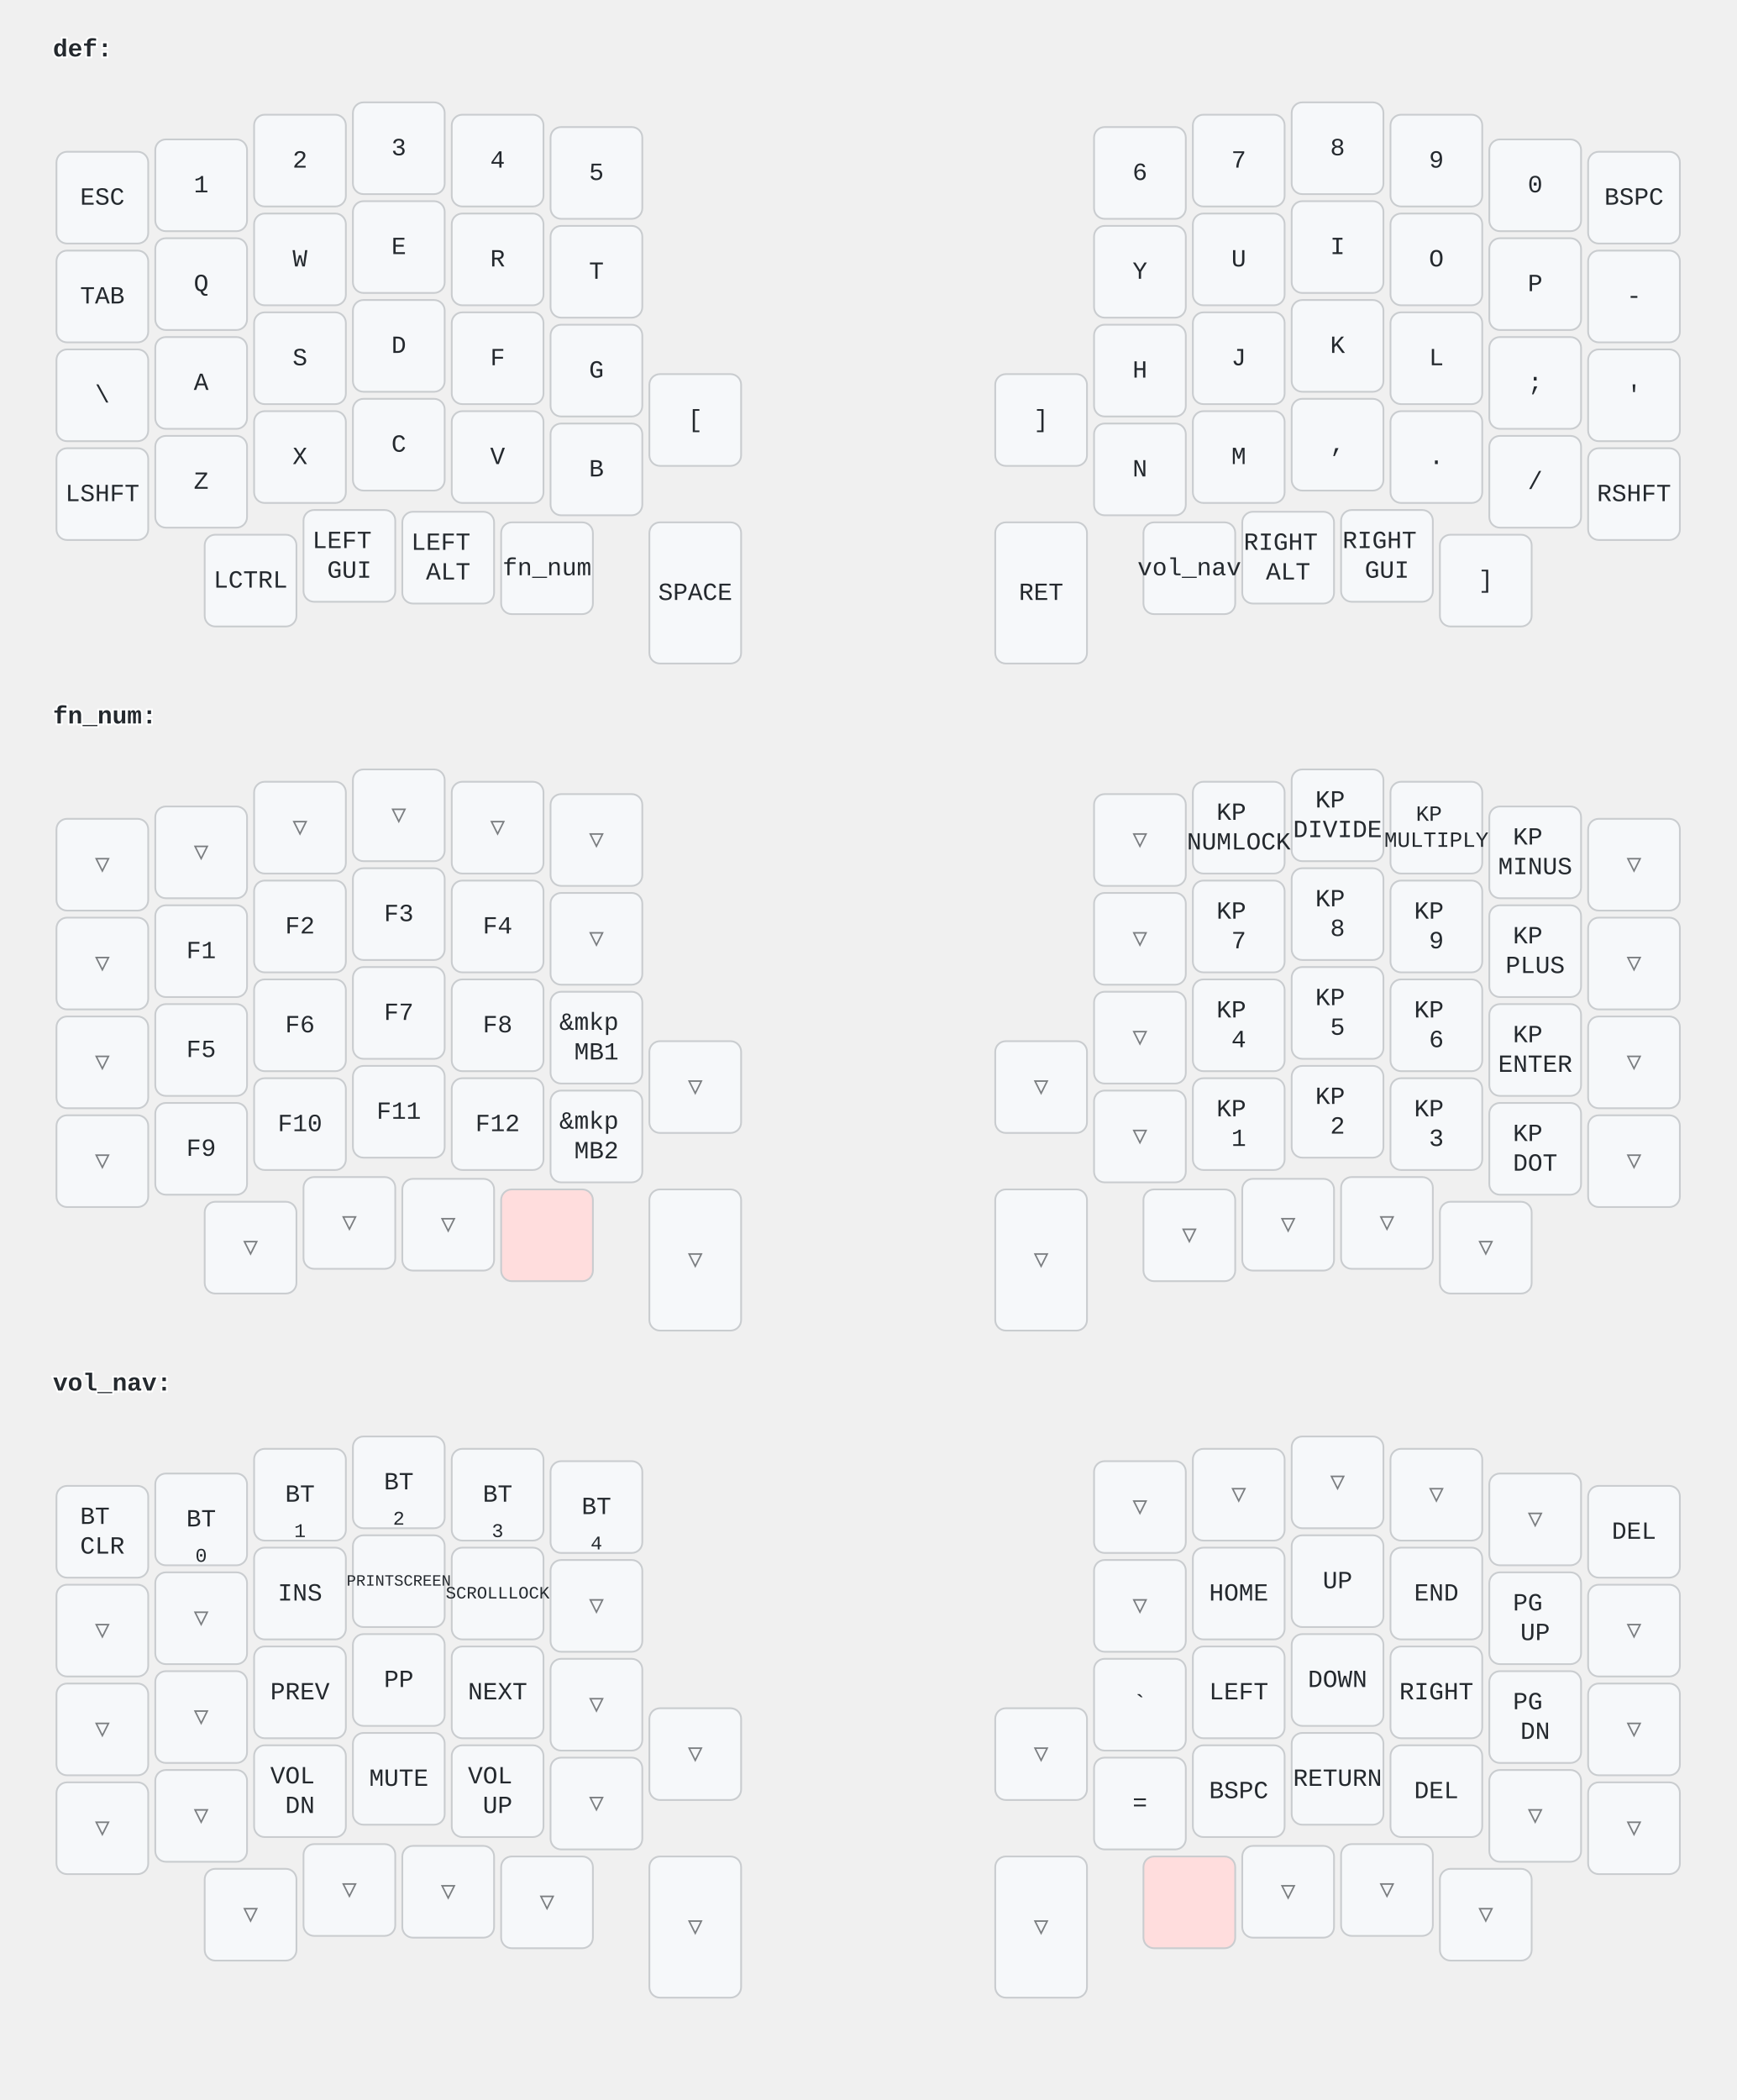
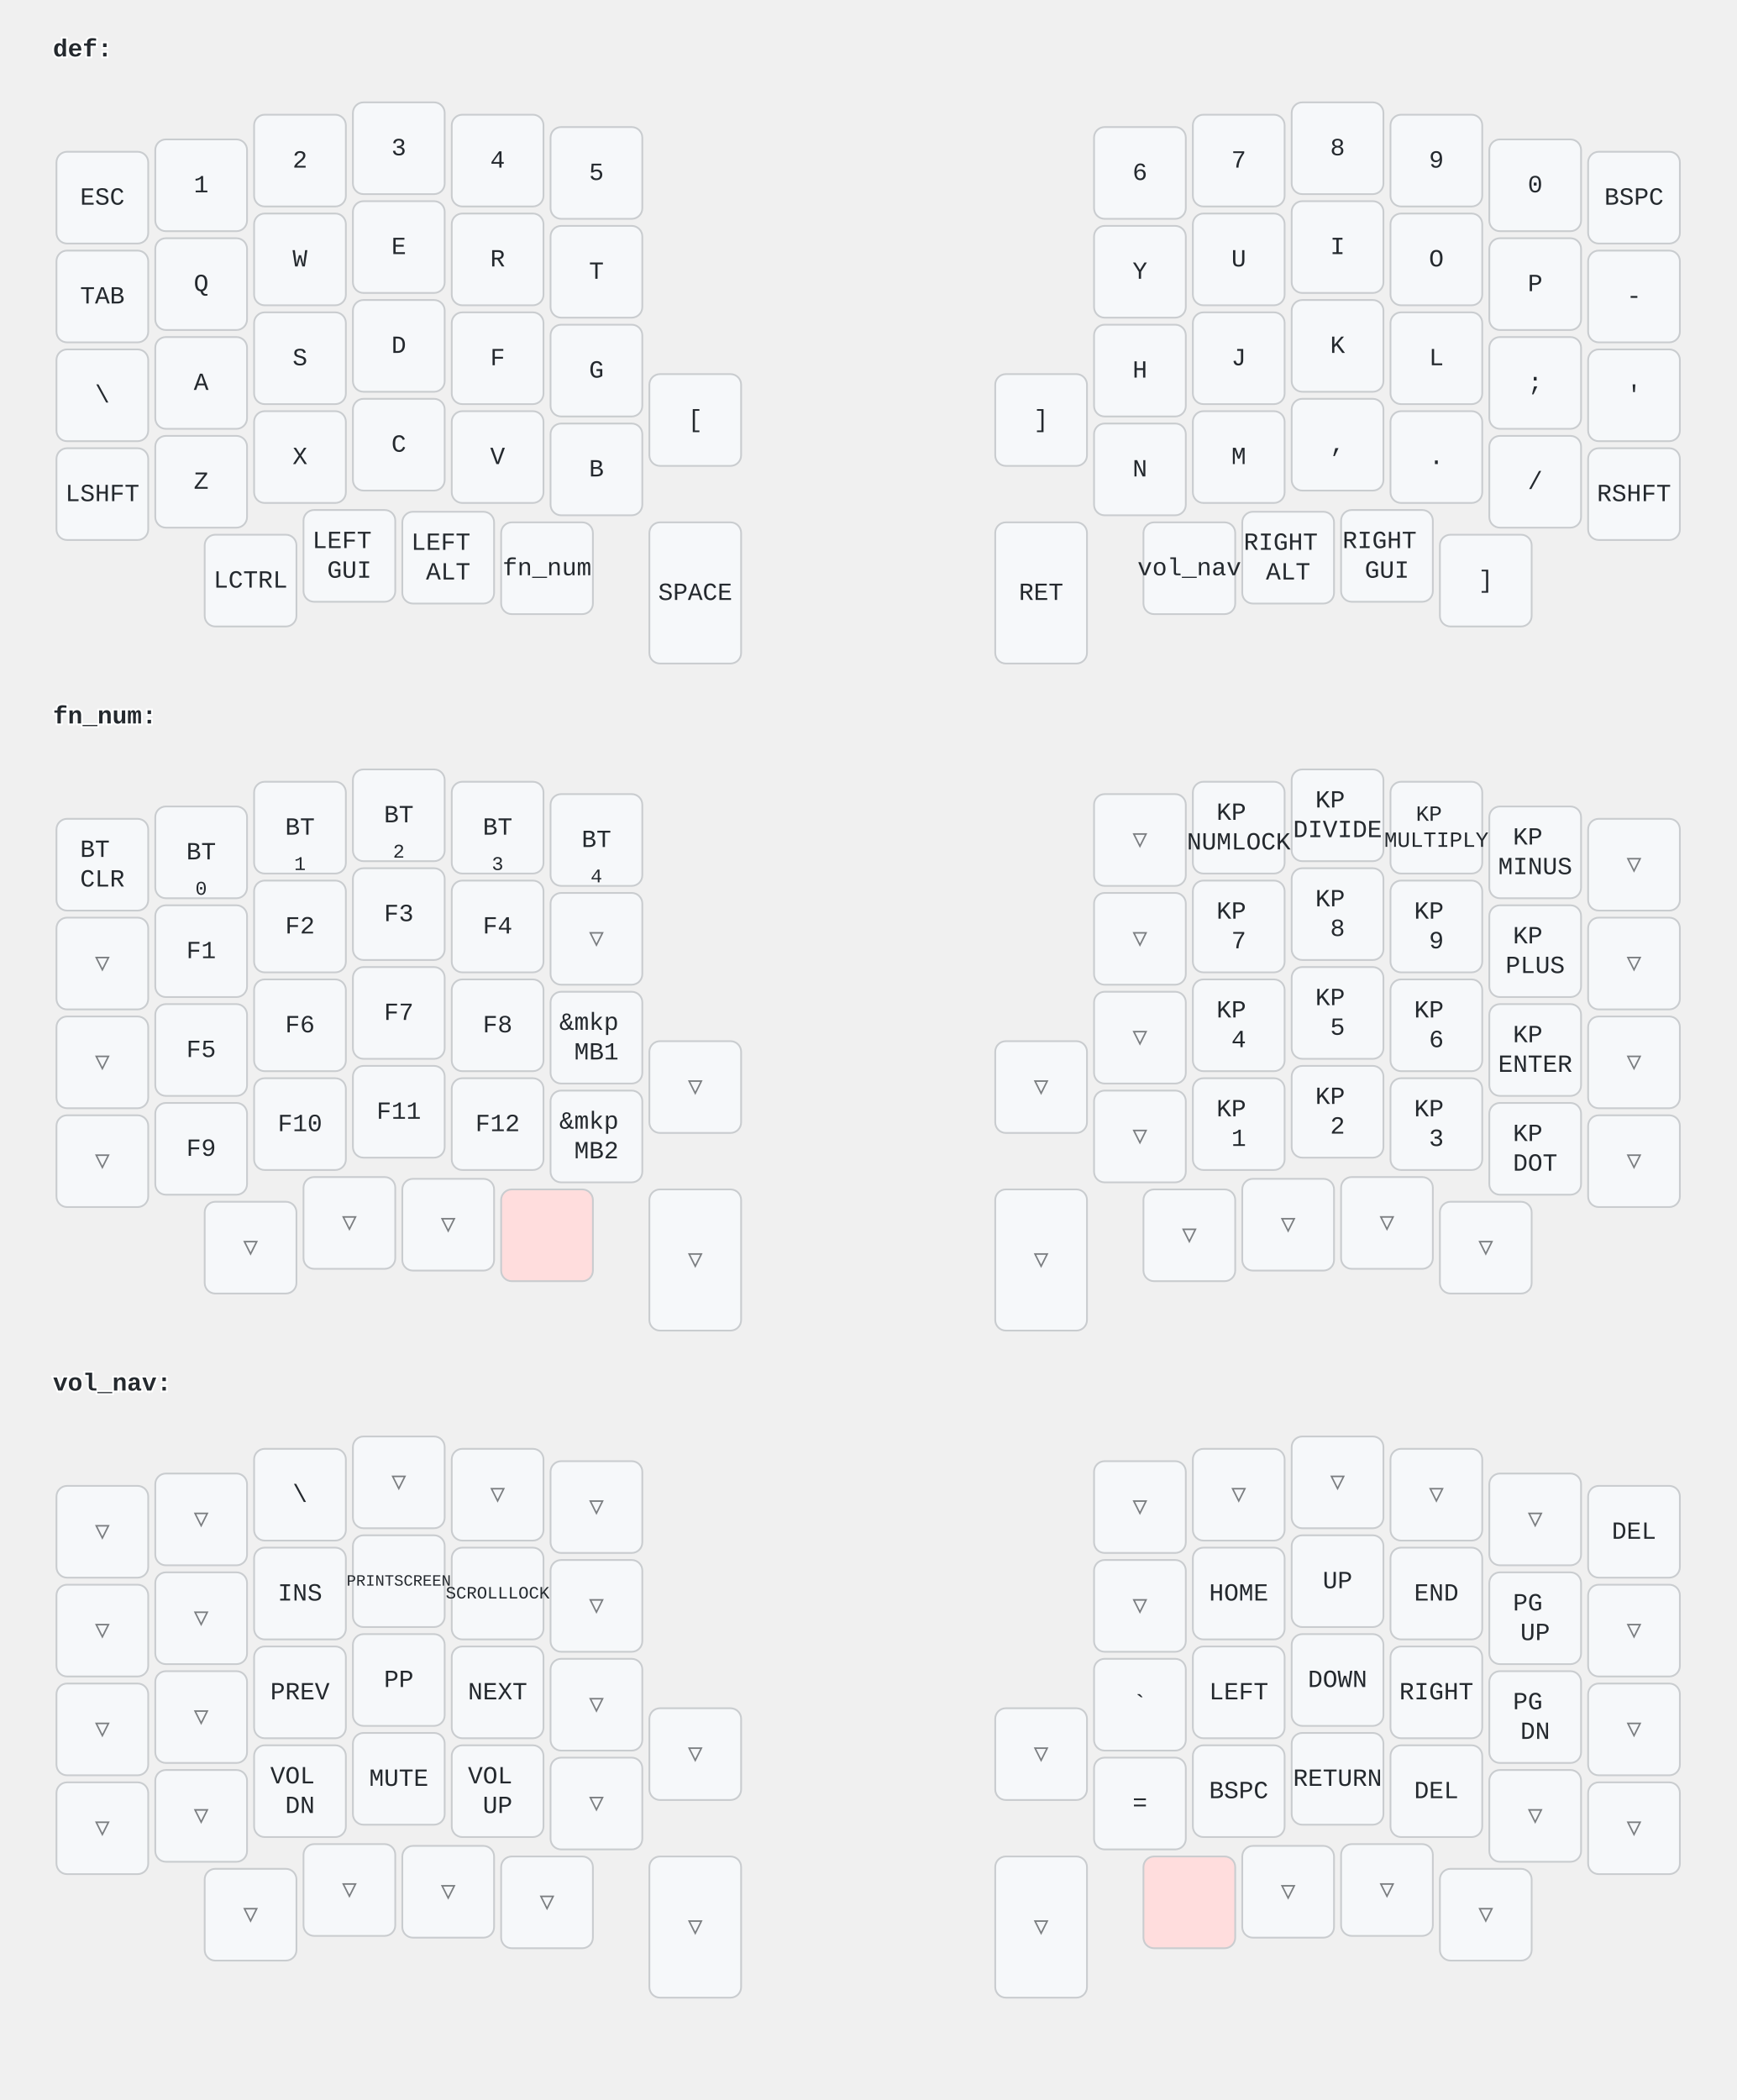
<svg xmlns="http://www.w3.org/2000/svg" width="984" height="1190" viewBox="0 0 984 1190" class="keymap">
  <style>/* inherit to force styles through use tags */
svg path {
    fill: inherit;
}

/* font and background color specifications */
svg.keymap {
    font-family: SFMono-Regular,Consolas,Liberation Mono,Menlo,monospace;
    font-size: 14px;
    font-kerning: normal;
    text-rendering: optimizeLegibility;
    fill: #24292e;
}

/* default key styling */
rect.key {
    fill: #f6f8fa;
    stroke: #c9cccf;
    stroke-width: 1;
}

/* default key side styling, only used is draw_key_sides is set */
rect.side {
    filter: brightness(90%);
}

/* color accent for combo boxes */
rect.combo, rect.combo-separate {
    fill: #cdf;
}

/* color accent for held keys */
rect.held, rect.combo.held {
    fill: #fdd;
}

/* color accent for ghost (optional) keys */
rect.ghost, rect.combo.ghost {
    stroke-dasharray: 4, 4;
    stroke-width: 2;
}

text {
    text-anchor: middle;
    dominant-baseline: middle;
}

/* styling for layer labels */
text.label {
    font-weight: bold;
    text-anchor: start;
    stroke: white;
    stroke-width: 2;
    paint-order: stroke;
}

/* styling for combo tap, and key hold/shifted label text */
text.combo, text.hold, text.shifted {
    font-size: 11px;
}

text.hold {
    text-anchor: middle;
    dominant-baseline: auto;
}

text.shifted {
    text-anchor: middle;
    dominant-baseline: hanging;
}

/* styling for hold/shifted label text in combo box */
text.combo.hold, text.combo.shifted {
    font-size: 8px;
}

/* lighter symbol for transparent keys */
text.trans {
    fill: #7b7e81;
}

/* styling for combo dendrons */
path.combo {
    stroke-width: 1;
    stroke: gray;
    fill: none;
}

/* Start Tabler Icons Cleanup */
/* cannot use height/width with glyphs */
.icon-tabler &gt; path {
    fill: inherit;
    stroke: inherit;
    stroke-width: 2;
}
/* hide tabler's default box */
.icon-tabler &gt; path[stroke="none"][fill="none"] {
    visibility: hidden;
}
/* End Tabler Icons Cleanup */
</style>
  <g transform="translate(30, 0)" class="layer-def">
    <text x="0" y="28" class="label">def:</text>
    <g transform="translate(0, 56)">
      <g transform="translate(28, 56)" class="key keypos-0">
        <rect rx="6" ry="6" x="-26" y="-26" width="52" height="52" class="key" />
        <text x="0" y="0" class="key tap">ESC</text>
      </g>
      <g transform="translate(84, 49)" class="key keypos-1">
        <rect rx="6" ry="6" x="-26" y="-26" width="52" height="52" class="key" />
        <text x="0" y="0" class="key tap">1</text>
      </g>
      <g transform="translate(140, 35)" class="key keypos-2">
        <rect rx="6" ry="6" x="-26" y="-26" width="52" height="52" class="key" />
        <text x="0" y="0" class="key tap">2</text>
      </g>
      <g transform="translate(196, 28)" class="key keypos-3">
        <rect rx="6" ry="6" x="-26" y="-26" width="52" height="52" class="key" />
        <text x="0" y="0" class="key tap">3</text>
      </g>
      <g transform="translate(252, 35)" class="key keypos-4">
        <rect rx="6" ry="6" x="-26" y="-26" width="52" height="52" class="key" />
        <text x="0" y="0" class="key tap">4</text>
      </g>
      <g transform="translate(308, 42)" class="key keypos-5">
        <rect rx="6" ry="6" x="-26" y="-26" width="52" height="52" class="key" />
        <text x="0" y="0" class="key tap">5</text>
      </g>
      <g transform="translate(616, 42)" class="key keypos-6">
        <rect rx="6" ry="6" x="-26" y="-26" width="52" height="52" class="key" />
        <text x="0" y="0" class="key tap">6</text>
      </g>
      <g transform="translate(672, 35)" class="key keypos-7">
        <rect rx="6" ry="6" x="-26" y="-26" width="52" height="52" class="key" />
        <text x="0" y="0" class="key tap">7</text>
      </g>
      <g transform="translate(728, 28)" class="key keypos-8">
        <rect rx="6" ry="6" x="-26" y="-26" width="52" height="52" class="key" />
        <text x="0" y="0" class="key tap">8</text>
      </g>
      <g transform="translate(784, 35)" class="key keypos-9">
        <rect rx="6" ry="6" x="-26" y="-26" width="52" height="52" class="key" />
        <text x="0" y="0" class="key tap">9</text>
      </g>
      <g transform="translate(840, 49)" class="key keypos-10">
        <rect rx="6" ry="6" x="-26" y="-26" width="52" height="52" class="key" />
        <text x="0" y="0" class="key tap">0</text>
      </g>
      <g transform="translate(896, 56)" class="key keypos-11">
        <rect rx="6" ry="6" x="-26" y="-26" width="52" height="52" class="key" />
        <text x="0" y="0" class="key tap">BSPC</text>
      </g>
      <g transform="translate(28, 112)" class="key keypos-12">
        <rect rx="6" ry="6" x="-26" y="-26" width="52" height="52" class="key" />
        <text x="0" y="0" class="key tap">TAB</text>
      </g>
      <g transform="translate(84, 105)" class="key keypos-13">
        <rect rx="6" ry="6" x="-26" y="-26" width="52" height="52" class="key" />
        <text x="0" y="0" class="key tap">Q</text>
      </g>
      <g transform="translate(140, 91)" class="key keypos-14">
        <rect rx="6" ry="6" x="-26" y="-26" width="52" height="52" class="key" />
        <text x="0" y="0" class="key tap">W</text>
      </g>
      <g transform="translate(196, 84)" class="key keypos-15">
        <rect rx="6" ry="6" x="-26" y="-26" width="52" height="52" class="key" />
        <text x="0" y="0" class="key tap">E</text>
      </g>
      <g transform="translate(252, 91)" class="key keypos-16">
        <rect rx="6" ry="6" x="-26" y="-26" width="52" height="52" class="key" />
        <text x="0" y="0" class="key tap">R</text>
      </g>
      <g transform="translate(308, 98)" class="key keypos-17">
        <rect rx="6" ry="6" x="-26" y="-26" width="52" height="52" class="key" />
        <text x="0" y="0" class="key tap">T</text>
      </g>
      <g transform="translate(616, 98)" class="key keypos-18">
        <rect rx="6" ry="6" x="-26" y="-26" width="52" height="52" class="key" />
        <text x="0" y="0" class="key tap">Y</text>
      </g>
      <g transform="translate(672, 91)" class="key keypos-19">
        <rect rx="6" ry="6" x="-26" y="-26" width="52" height="52" class="key" />
        <text x="0" y="0" class="key tap">U</text>
      </g>
      <g transform="translate(728, 84)" class="key keypos-20">
        <rect rx="6" ry="6" x="-26" y="-26" width="52" height="52" class="key" />
        <text x="0" y="0" class="key tap">I</text>
      </g>
      <g transform="translate(784, 91)" class="key keypos-21">
        <rect rx="6" ry="6" x="-26" y="-26" width="52" height="52" class="key" />
        <text x="0" y="0" class="key tap">O</text>
      </g>
      <g transform="translate(840, 105)" class="key keypos-22">
        <rect rx="6" ry="6" x="-26" y="-26" width="52" height="52" class="key" />
        <text x="0" y="0" class="key tap">P</text>
      </g>
      <g transform="translate(896, 112)" class="key keypos-23">
        <rect rx="6" ry="6" x="-26" y="-26" width="52" height="52" class="key" />
        <text x="0" y="0" class="key tap">-</text>
      </g>
      <g transform="translate(28, 168)" class="key keypos-24">
        <rect rx="6" ry="6" x="-26" y="-26" width="52" height="52" class="key" />
        <text x="0" y="0" class="key tap">\</text>
      </g>
      <g transform="translate(84, 161)" class="key keypos-25">
        <rect rx="6" ry="6" x="-26" y="-26" width="52" height="52" class="key" />
        <text x="0" y="0" class="key tap">A</text>
      </g>
      <g transform="translate(140, 147)" class="key keypos-26">
        <rect rx="6" ry="6" x="-26" y="-26" width="52" height="52" class="key" />
        <text x="0" y="0" class="key tap">S</text>
      </g>
      <g transform="translate(196, 140)" class="key keypos-27">
        <rect rx="6" ry="6" x="-26" y="-26" width="52" height="52" class="key" />
        <text x="0" y="0" class="key tap">D</text>
      </g>
      <g transform="translate(252, 147)" class="key keypos-28">
        <rect rx="6" ry="6" x="-26" y="-26" width="52" height="52" class="key" />
        <text x="0" y="0" class="key tap">F</text>
      </g>
      <g transform="translate(308, 154)" class="key keypos-29">
        <rect rx="6" ry="6" x="-26" y="-26" width="52" height="52" class="key" />
        <text x="0" y="0" class="key tap">G</text>
      </g>
      <g transform="translate(616, 154)" class="key keypos-30">
        <rect rx="6" ry="6" x="-26" y="-26" width="52" height="52" class="key" />
        <text x="0" y="0" class="key tap">H</text>
      </g>
      <g transform="translate(672, 147)" class="key keypos-31">
        <rect rx="6" ry="6" x="-26" y="-26" width="52" height="52" class="key" />
        <text x="0" y="0" class="key tap">J</text>
      </g>
      <g transform="translate(728, 140)" class="key keypos-32">
        <rect rx="6" ry="6" x="-26" y="-26" width="52" height="52" class="key" />
        <text x="0" y="0" class="key tap">K</text>
      </g>
      <g transform="translate(784, 147)" class="key keypos-33">
        <rect rx="6" ry="6" x="-26" y="-26" width="52" height="52" class="key" />
        <text x="0" y="0" class="key tap">L</text>
      </g>
      <g transform="translate(840, 161)" class="key keypos-34">
        <rect rx="6" ry="6" x="-26" y="-26" width="52" height="52" class="key" />
        <text x="0" y="0" class="key tap">;</text>
      </g>
      <g transform="translate(896, 168)" class="key keypos-35">
        <rect rx="6" ry="6" x="-26" y="-26" width="52" height="52" class="key" />
        <text x="0" y="0" class="key tap">'</text>
      </g>
      <g transform="translate(28, 224)" class="key keypos-36">
        <rect rx="6" ry="6" x="-26" y="-26" width="52" height="52" class="key" />
        <text x="0" y="0" class="key tap">LSHFT</text>
      </g>
      <g transform="translate(84, 217)" class="key keypos-37">
        <rect rx="6" ry="6" x="-26" y="-26" width="52" height="52" class="key" />
        <text x="0" y="0" class="key tap">Z</text>
      </g>
      <g transform="translate(140, 203)" class="key keypos-38">
        <rect rx="6" ry="6" x="-26" y="-26" width="52" height="52" class="key" />
        <text x="0" y="0" class="key tap">X</text>
      </g>
      <g transform="translate(196, 196)" class="key keypos-39">
        <rect rx="6" ry="6" x="-26" y="-26" width="52" height="52" class="key" />
        <text x="0" y="0" class="key tap">C</text>
      </g>
      <g transform="translate(252, 203)" class="key keypos-40">
        <rect rx="6" ry="6" x="-26" y="-26" width="52" height="52" class="key" />
        <text x="0" y="0" class="key tap">V</text>
      </g>
      <g transform="translate(308, 210)" class="key keypos-41">
        <rect rx="6" ry="6" x="-26" y="-26" width="52" height="52" class="key" />
        <text x="0" y="0" class="key tap">B</text>
      </g>
      <g transform="translate(364, 182)" class="key keypos-42">
        <rect rx="6" ry="6" x="-26" y="-26" width="52" height="52" class="key" />
        <text x="0" y="0" class="key tap">[</text>
      </g>
      <g transform="translate(560, 182)" class="key keypos-43">
        <rect rx="6" ry="6" x="-26" y="-26" width="52" height="52" class="key" />
        <text x="0" y="0" class="key tap">]</text>
      </g>
      <g transform="translate(616, 210)" class="key keypos-44">
        <rect rx="6" ry="6" x="-26" y="-26" width="52" height="52" class="key" />
        <text x="0" y="0" class="key tap">N</text>
      </g>
      <g transform="translate(672, 203)" class="key keypos-45">
        <rect rx="6" ry="6" x="-26" y="-26" width="52" height="52" class="key" />
        <text x="0" y="0" class="key tap">M</text>
      </g>
      <g transform="translate(728, 196)" class="key keypos-46">
        <rect rx="6" ry="6" x="-26" y="-26" width="52" height="52" class="key" />
        <text x="0" y="0" class="key tap">,</text>
      </g>
      <g transform="translate(784, 203)" class="key keypos-47">
        <rect rx="6" ry="6" x="-26" y="-26" width="52" height="52" class="key" />
        <text x="0" y="0" class="key tap">.</text>
      </g>
      <g transform="translate(840, 217)" class="key keypos-48">
        <rect rx="6" ry="6" x="-26" y="-26" width="52" height="52" class="key" />
        <text x="0" y="0" class="key tap">/</text>
      </g>
      <g transform="translate(896, 224)" class="key keypos-49">
        <rect rx="6" ry="6" x="-26" y="-26" width="52" height="52" class="key" />
        <text x="0" y="0" class="key tap">RSHFT</text>
      </g>
      <g transform="translate(112, 273)" class="key keypos-50">
        <rect rx="6" ry="6" x="-26" y="-26" width="52" height="52" class="key" />
        <text x="0" y="0" class="key tap">LCTRL</text>
      </g>
      <g transform="translate(168, 259)" class="key keypos-51">
        <rect rx="6" ry="6" x="-26" y="-26" width="52" height="52" class="key" />
        <text x="0" y="0" class="key tap">
          <tspan x="0" dy="-0.6em">LEFT</tspan>
          <tspan x="0" dy="1.2em">GUI</tspan>
        </text>
      </g>
      <g transform="translate(224, 260)" class="key keypos-52">
        <rect rx="6" ry="6" x="-26" y="-26" width="52" height="52" class="key" />
        <text x="0" y="0" class="key tap">
          <tspan x="0" dy="-0.6em">LEFT</tspan>
          <tspan x="0" dy="1.2em">ALT</tspan>
        </text>
      </g>
      <g transform="translate(280, 266)" class="key keypos-53">
        <rect rx="6" ry="6" x="-26" y="-26" width="52" height="52" class="key" />
        <text x="0" y="0" class="key tap">fn_num</text>
      </g>
      <g transform="translate(364, 280)" class="key keypos-54">
        <rect rx="6" ry="6" x="-26" y="-40" width="52" height="80" class="key" />
        <text x="0" y="0" class="key tap">SPACE</text>
      </g>
      <g transform="translate(560, 280)" class="key keypos-55">
        <rect rx="6" ry="6" x="-26" y="-40" width="52" height="80" class="key" />
        <text x="0" y="0" class="key tap">RET</text>
      </g>
      <g transform="translate(644, 266)" class="key keypos-56">
        <rect rx="6" ry="6" x="-26" y="-26" width="52" height="52" class="key" />
        <text x="0" y="0" class="key tap">vol_nav</text>
      </g>
      <g transform="translate(700, 260)" class="key keypos-57">
        <rect rx="6" ry="6" x="-26" y="-26" width="52" height="52" class="key" />
        <text x="0" y="0" class="key tap">
          <tspan x="0" dy="-0.6em">RIGHT</tspan>
          <tspan x="0" dy="1.2em">ALT</tspan>
        </text>
      </g>
      <g transform="translate(756, 259)" class="key keypos-58">
        <rect rx="6" ry="6" x="-26" y="-26" width="52" height="52" class="key" />
        <text x="0" y="0" class="key tap">
          <tspan x="0" dy="-0.6em">RIGHT</tspan>
          <tspan x="0" dy="1.2em">GUI</tspan>
        </text>
      </g>
      <g transform="translate(812, 273)" class="key keypos-59">
        <rect rx="6" ry="6" x="-26" y="-26" width="52" height="52" class="key" />
        <text x="0" y="0" class="key tap">]</text>
      </g>
    </g>
  </g>
  <g transform="translate(30, 378)" class="layer-fn_num">
    <text x="0" y="28" class="label">fn_num:</text>
    <g transform="translate(0, 56)">
-       <g transform="translate(28, 56)" class="key trans keypos-0">
-         <rect rx="6" ry="6" x="-26" y="-26" width="52" height="52" class="key trans" />
-         <text x="0" y="0" class="key trans tap">▽</text>
-       </g>
-       <g transform="translate(84, 49)" class="key trans keypos-1">
-         <rect rx="6" ry="6" x="-26" y="-26" width="52" height="52" class="key trans" />
-         <text x="0" y="0" class="key trans tap">▽</text>
-       </g>
-       <g transform="translate(140, 35)" class="key trans keypos-2">
-         <rect rx="6" ry="6" x="-26" y="-26" width="52" height="52" class="key trans" />
-         <text x="0" y="0" class="key trans tap">▽</text>
-       </g>
-       <g transform="translate(196, 28)" class="key trans keypos-3">
-         <rect rx="6" ry="6" x="-26" y="-26" width="52" height="52" class="key trans" />
-         <text x="0" y="0" class="key trans tap">▽</text>
-       </g>
-       <g transform="translate(252, 35)" class="key trans keypos-4">
-         <rect rx="6" ry="6" x="-26" y="-26" width="52" height="52" class="key trans" />
-         <text x="0" y="0" class="key trans tap">▽</text>
-       </g>
-       <g transform="translate(308, 42)" class="key trans keypos-5">
-         <rect rx="6" ry="6" x="-26" y="-26" width="52" height="52" class="key trans" />
-         <text x="0" y="0" class="key trans tap">▽</text>
+       <g transform="translate(28, 56)" class="key keypos-0">
+         <rect rx="6" ry="6" x="-26" y="-26" width="52" height="52" class="key" />
+         <text x="0" y="0" class="key tap">
+           <tspan x="0" dy="-0.6em">BT</tspan>
+           <tspan x="0" dy="1.2em">CLR</tspan>
+         </text>
+       </g>
+       <g transform="translate(84, 49)" class="key keypos-1">
+         <rect rx="6" ry="6" x="-26" y="-26" width="52" height="52" class="key" />
+         <text x="0" y="0" class="key tap">BT</text>
+         <text x="0" y="24" class="key hold">0</text>
+       </g>
+       <g transform="translate(140, 35)" class="key keypos-2">
+         <rect rx="6" ry="6" x="-26" y="-26" width="52" height="52" class="key" />
+         <text x="0" y="0" class="key tap">BT</text>
+         <text x="0" y="24" class="key hold">1</text>
+       </g>
+       <g transform="translate(196, 28)" class="key keypos-3">
+         <rect rx="6" ry="6" x="-26" y="-26" width="52" height="52" class="key" />
+         <text x="0" y="0" class="key tap">BT</text>
+         <text x="0" y="24" class="key hold">2</text>
+       </g>
+       <g transform="translate(252, 35)" class="key keypos-4">
+         <rect rx="6" ry="6" x="-26" y="-26" width="52" height="52" class="key" />
+         <text x="0" y="0" class="key tap">BT</text>
+         <text x="0" y="24" class="key hold">3</text>
+       </g>
+       <g transform="translate(308, 42)" class="key keypos-5">
+         <rect rx="6" ry="6" x="-26" y="-26" width="52" height="52" class="key" />
+         <text x="0" y="0" class="key tap">BT</text>
+         <text x="0" y="24" class="key hold">4</text>
      </g>
      <g transform="translate(616, 42)" class="key trans keypos-6">
        <rect rx="6" ry="6" x="-26" y="-26" width="52" height="52" class="key trans" />
        <text x="0" y="0" class="key trans tap">▽</text>
      </g>
      <g transform="translate(672, 35)" class="key keypos-7">
        <rect rx="6" ry="6" x="-26" y="-26" width="52" height="52" class="key" />
        <text x="0" y="0" class="key tap">
          <tspan x="0" dy="-0.6em">KP</tspan>
          <tspan x="0" dy="1.2em">NUMLOCK</tspan>
        </text>
      </g>
      <g transform="translate(728, 28)" class="key keypos-8">
        <rect rx="6" ry="6" x="-26" y="-26" width="52" height="52" class="key" />
        <text x="0" y="0" class="key tap">
          <tspan x="0" dy="-0.6em">KP</tspan>
          <tspan x="0" dy="1.2em">DIVIDE</tspan>
        </text>
      </g>
      <g transform="translate(784, 35)" class="key keypos-9">
        <rect rx="6" ry="6" x="-26" y="-26" width="52" height="52" class="key" />
        <text x="0" y="0" class="key tap">
          <tspan x="0" dy="-0.6em" style="font-size: 88%">KP</tspan>
          <tspan x="0" dy="1.2em" style="font-size: 88%">MULTIPLY</tspan>
        </text>
      </g>
      <g transform="translate(840, 49)" class="key keypos-10">
        <rect rx="6" ry="6" x="-26" y="-26" width="52" height="52" class="key" />
        <text x="0" y="0" class="key tap">
          <tspan x="0" dy="-0.6em">KP</tspan>
          <tspan x="0" dy="1.2em">MINUS</tspan>
        </text>
      </g>
      <g transform="translate(896, 56)" class="key trans keypos-11">
        <rect rx="6" ry="6" x="-26" y="-26" width="52" height="52" class="key trans" />
        <text x="0" y="0" class="key trans tap">▽</text>
      </g>
      <g transform="translate(28, 112)" class="key trans keypos-12">
        <rect rx="6" ry="6" x="-26" y="-26" width="52" height="52" class="key trans" />
        <text x="0" y="0" class="key trans tap">▽</text>
      </g>
      <g transform="translate(84, 105)" class="key keypos-13">
        <rect rx="6" ry="6" x="-26" y="-26" width="52" height="52" class="key" />
        <text x="0" y="0" class="key tap">F1</text>
      </g>
      <g transform="translate(140, 91)" class="key keypos-14">
        <rect rx="6" ry="6" x="-26" y="-26" width="52" height="52" class="key" />
        <text x="0" y="0" class="key tap">F2</text>
      </g>
      <g transform="translate(196, 84)" class="key keypos-15">
        <rect rx="6" ry="6" x="-26" y="-26" width="52" height="52" class="key" />
        <text x="0" y="0" class="key tap">F3</text>
      </g>
      <g transform="translate(252, 91)" class="key keypos-16">
        <rect rx="6" ry="6" x="-26" y="-26" width="52" height="52" class="key" />
        <text x="0" y="0" class="key tap">F4</text>
      </g>
      <g transform="translate(308, 98)" class="key trans keypos-17">
        <rect rx="6" ry="6" x="-26" y="-26" width="52" height="52" class="key trans" />
        <text x="0" y="0" class="key trans tap">▽</text>
      </g>
      <g transform="translate(616, 98)" class="key trans keypos-18">
        <rect rx="6" ry="6" x="-26" y="-26" width="52" height="52" class="key trans" />
        <text x="0" y="0" class="key trans tap">▽</text>
      </g>
      <g transform="translate(672, 91)" class="key keypos-19">
        <rect rx="6" ry="6" x="-26" y="-26" width="52" height="52" class="key" />
        <text x="0" y="0" class="key tap">
          <tspan x="0" dy="-0.6em">KP</tspan>
          <tspan x="0" dy="1.2em">7</tspan>
        </text>
      </g>
      <g transform="translate(728, 84)" class="key keypos-20">
        <rect rx="6" ry="6" x="-26" y="-26" width="52" height="52" class="key" />
        <text x="0" y="0" class="key tap">
          <tspan x="0" dy="-0.6em">KP</tspan>
          <tspan x="0" dy="1.2em">8</tspan>
        </text>
      </g>
      <g transform="translate(784, 91)" class="key keypos-21">
        <rect rx="6" ry="6" x="-26" y="-26" width="52" height="52" class="key" />
        <text x="0" y="0" class="key tap">
          <tspan x="0" dy="-0.6em">KP</tspan>
          <tspan x="0" dy="1.2em">9</tspan>
        </text>
      </g>
      <g transform="translate(840, 105)" class="key keypos-22">
        <rect rx="6" ry="6" x="-26" y="-26" width="52" height="52" class="key" />
        <text x="0" y="0" class="key tap">
          <tspan x="0" dy="-0.6em">KP</tspan>
          <tspan x="0" dy="1.2em">PLUS</tspan>
        </text>
      </g>
      <g transform="translate(896, 112)" class="key trans keypos-23">
        <rect rx="6" ry="6" x="-26" y="-26" width="52" height="52" class="key trans" />
        <text x="0" y="0" class="key trans tap">▽</text>
      </g>
      <g transform="translate(28, 168)" class="key trans keypos-24">
        <rect rx="6" ry="6" x="-26" y="-26" width="52" height="52" class="key trans" />
        <text x="0" y="0" class="key trans tap">▽</text>
      </g>
      <g transform="translate(84, 161)" class="key keypos-25">
        <rect rx="6" ry="6" x="-26" y="-26" width="52" height="52" class="key" />
        <text x="0" y="0" class="key tap">F5</text>
      </g>
      <g transform="translate(140, 147)" class="key keypos-26">
        <rect rx="6" ry="6" x="-26" y="-26" width="52" height="52" class="key" />
        <text x="0" y="0" class="key tap">F6</text>
      </g>
      <g transform="translate(196, 140)" class="key keypos-27">
        <rect rx="6" ry="6" x="-26" y="-26" width="52" height="52" class="key" />
        <text x="0" y="0" class="key tap">F7</text>
      </g>
      <g transform="translate(252, 147)" class="key keypos-28">
        <rect rx="6" ry="6" x="-26" y="-26" width="52" height="52" class="key" />
        <text x="0" y="0" class="key tap">F8</text>
      </g>
      <g transform="translate(308, 154)" class="key keypos-29">
        <rect rx="6" ry="6" x="-26" y="-26" width="52" height="52" class="key" />
        <text x="0" y="0" class="key tap">
          <tspan x="0" dy="-0.6em">&amp;mkp</tspan>
          <tspan x="0" dy="1.2em">MB1</tspan>
        </text>
      </g>
      <g transform="translate(616, 154)" class="key trans keypos-30">
        <rect rx="6" ry="6" x="-26" y="-26" width="52" height="52" class="key trans" />
        <text x="0" y="0" class="key trans tap">▽</text>
      </g>
      <g transform="translate(672, 147)" class="key keypos-31">
        <rect rx="6" ry="6" x="-26" y="-26" width="52" height="52" class="key" />
        <text x="0" y="0" class="key tap">
          <tspan x="0" dy="-0.6em">KP</tspan>
          <tspan x="0" dy="1.2em">4</tspan>
        </text>
      </g>
      <g transform="translate(728, 140)" class="key keypos-32">
        <rect rx="6" ry="6" x="-26" y="-26" width="52" height="52" class="key" />
        <text x="0" y="0" class="key tap">
          <tspan x="0" dy="-0.6em">KP</tspan>
          <tspan x="0" dy="1.2em">5</tspan>
        </text>
      </g>
      <g transform="translate(784, 147)" class="key keypos-33">
        <rect rx="6" ry="6" x="-26" y="-26" width="52" height="52" class="key" />
        <text x="0" y="0" class="key tap">
          <tspan x="0" dy="-0.6em">KP</tspan>
          <tspan x="0" dy="1.2em">6</tspan>
        </text>
      </g>
      <g transform="translate(840, 161)" class="key keypos-34">
        <rect rx="6" ry="6" x="-26" y="-26" width="52" height="52" class="key" />
        <text x="0" y="0" class="key tap">
          <tspan x="0" dy="-0.6em">KP</tspan>
          <tspan x="0" dy="1.2em">ENTER</tspan>
        </text>
      </g>
      <g transform="translate(896, 168)" class="key trans keypos-35">
        <rect rx="6" ry="6" x="-26" y="-26" width="52" height="52" class="key trans" />
        <text x="0" y="0" class="key trans tap">▽</text>
      </g>
      <g transform="translate(28, 224)" class="key trans keypos-36">
        <rect rx="6" ry="6" x="-26" y="-26" width="52" height="52" class="key trans" />
        <text x="0" y="0" class="key trans tap">▽</text>
      </g>
      <g transform="translate(84, 217)" class="key keypos-37">
        <rect rx="6" ry="6" x="-26" y="-26" width="52" height="52" class="key" />
        <text x="0" y="0" class="key tap">F9</text>
      </g>
      <g transform="translate(140, 203)" class="key keypos-38">
        <rect rx="6" ry="6" x="-26" y="-26" width="52" height="52" class="key" />
        <text x="0" y="0" class="key tap">F10</text>
      </g>
      <g transform="translate(196, 196)" class="key keypos-39">
        <rect rx="6" ry="6" x="-26" y="-26" width="52" height="52" class="key" />
        <text x="0" y="0" class="key tap">F11</text>
      </g>
      <g transform="translate(252, 203)" class="key keypos-40">
        <rect rx="6" ry="6" x="-26" y="-26" width="52" height="52" class="key" />
        <text x="0" y="0" class="key tap">F12</text>
      </g>
      <g transform="translate(308, 210)" class="key keypos-41">
        <rect rx="6" ry="6" x="-26" y="-26" width="52" height="52" class="key" />
        <text x="0" y="0" class="key tap">
          <tspan x="0" dy="-0.6em">&amp;mkp</tspan>
          <tspan x="0" dy="1.2em">MB2</tspan>
        </text>
      </g>
      <g transform="translate(364, 182)" class="key trans keypos-42">
        <rect rx="6" ry="6" x="-26" y="-26" width="52" height="52" class="key trans" />
        <text x="0" y="0" class="key trans tap">▽</text>
      </g>
      <g transform="translate(560, 182)" class="key trans keypos-43">
        <rect rx="6" ry="6" x="-26" y="-26" width="52" height="52" class="key trans" />
        <text x="0" y="0" class="key trans tap">▽</text>
      </g>
      <g transform="translate(616, 210)" class="key trans keypos-44">
        <rect rx="6" ry="6" x="-26" y="-26" width="52" height="52" class="key trans" />
        <text x="0" y="0" class="key trans tap">▽</text>
      </g>
      <g transform="translate(672, 203)" class="key keypos-45">
        <rect rx="6" ry="6" x="-26" y="-26" width="52" height="52" class="key" />
        <text x="0" y="0" class="key tap">
          <tspan x="0" dy="-0.6em">KP</tspan>
          <tspan x="0" dy="1.2em">1</tspan>
        </text>
      </g>
      <g transform="translate(728, 196)" class="key keypos-46">
        <rect rx="6" ry="6" x="-26" y="-26" width="52" height="52" class="key" />
        <text x="0" y="0" class="key tap">
          <tspan x="0" dy="-0.6em">KP</tspan>
          <tspan x="0" dy="1.2em">2</tspan>
        </text>
      </g>
      <g transform="translate(784, 203)" class="key keypos-47">
        <rect rx="6" ry="6" x="-26" y="-26" width="52" height="52" class="key" />
        <text x="0" y="0" class="key tap">
          <tspan x="0" dy="-0.6em">KP</tspan>
          <tspan x="0" dy="1.2em">3</tspan>
        </text>
      </g>
      <g transform="translate(840, 217)" class="key keypos-48">
        <rect rx="6" ry="6" x="-26" y="-26" width="52" height="52" class="key" />
        <text x="0" y="0" class="key tap">
          <tspan x="0" dy="-0.6em">KP</tspan>
          <tspan x="0" dy="1.2em">DOT</tspan>
        </text>
      </g>
      <g transform="translate(896, 224)" class="key trans keypos-49">
        <rect rx="6" ry="6" x="-26" y="-26" width="52" height="52" class="key trans" />
        <text x="0" y="0" class="key trans tap">▽</text>
      </g>
      <g transform="translate(112, 273)" class="key trans keypos-50">
        <rect rx="6" ry="6" x="-26" y="-26" width="52" height="52" class="key trans" />
        <text x="0" y="0" class="key trans tap">▽</text>
      </g>
      <g transform="translate(168, 259)" class="key trans keypos-51">
        <rect rx="6" ry="6" x="-26" y="-26" width="52" height="52" class="key trans" />
        <text x="0" y="0" class="key trans tap">▽</text>
      </g>
      <g transform="translate(224, 260)" class="key trans keypos-52">
        <rect rx="6" ry="6" x="-26" y="-26" width="52" height="52" class="key trans" />
        <text x="0" y="0" class="key trans tap">▽</text>
      </g>
      <g transform="translate(280, 266)" class="key held keypos-53">
        <rect rx="6" ry="6" x="-26" y="-26" width="52" height="52" class="key held" />
      </g>
      <g transform="translate(364, 280)" class="key trans keypos-54">
        <rect rx="6" ry="6" x="-26" y="-40" width="52" height="80" class="key trans" />
        <text x="0" y="0" class="key trans tap">▽</text>
      </g>
      <g transform="translate(560, 280)" class="key trans keypos-55">
        <rect rx="6" ry="6" x="-26" y="-40" width="52" height="80" class="key trans" />
        <text x="0" y="0" class="key trans tap">▽</text>
      </g>
      <g transform="translate(644, 266)" class="key trans keypos-56">
        <rect rx="6" ry="6" x="-26" y="-26" width="52" height="52" class="key trans" />
        <text x="0" y="0" class="key trans tap">▽</text>
      </g>
      <g transform="translate(700, 260)" class="key trans keypos-57">
        <rect rx="6" ry="6" x="-26" y="-26" width="52" height="52" class="key trans" />
        <text x="0" y="0" class="key trans tap">▽</text>
      </g>
      <g transform="translate(756, 259)" class="key trans keypos-58">
        <rect rx="6" ry="6" x="-26" y="-26" width="52" height="52" class="key trans" />
        <text x="0" y="0" class="key trans tap">▽</text>
      </g>
      <g transform="translate(812, 273)" class="key trans keypos-59">
        <rect rx="6" ry="6" x="-26" y="-26" width="52" height="52" class="key trans" />
        <text x="0" y="0" class="key trans tap">▽</text>
      </g>
    </g>
  </g>
  <g transform="translate(30, 756)" class="layer-vol_nav">
    <text x="0" y="28" class="label">vol_nav:</text>
    <g transform="translate(0, 56)">
-       <g transform="translate(28, 56)" class="key keypos-0">
-         <rect rx="6" ry="6" x="-26" y="-26" width="52" height="52" class="key" />
-         <text x="0" y="0" class="key tap">
-           <tspan x="0" dy="-0.6em">BT</tspan>
-           <tspan x="0" dy="1.2em">CLR</tspan>
-         </text>
-       </g>
-       <g transform="translate(84, 49)" class="key keypos-1">
-         <rect rx="6" ry="6" x="-26" y="-26" width="52" height="52" class="key" />
-         <text x="0" y="0" class="key tap">BT</text>
-         <text x="0" y="24" class="key hold">0</text>
+       <g transform="translate(28, 56)" class="key trans keypos-0">
+         <rect rx="6" ry="6" x="-26" y="-26" width="52" height="52" class="key trans" />
+         <text x="0" y="0" class="key trans tap">▽</text>
+       </g>
+       <g transform="translate(84, 49)" class="key trans keypos-1">
+         <rect rx="6" ry="6" x="-26" y="-26" width="52" height="52" class="key trans" />
+         <text x="0" y="0" class="key trans tap">▽</text>
      </g>
      <g transform="translate(140, 35)" class="key keypos-2">
        <rect rx="6" ry="6" x="-26" y="-26" width="52" height="52" class="key" />
-         <text x="0" y="0" class="key tap">BT</text>
-         <text x="0" y="24" class="key hold">1</text>
-       </g>
-       <g transform="translate(196, 28)" class="key keypos-3">
-         <rect rx="6" ry="6" x="-26" y="-26" width="52" height="52" class="key" />
-         <text x="0" y="0" class="key tap">BT</text>
-         <text x="0" y="24" class="key hold">2</text>
-       </g>
-       <g transform="translate(252, 35)" class="key keypos-4">
-         <rect rx="6" ry="6" x="-26" y="-26" width="52" height="52" class="key" />
-         <text x="0" y="0" class="key tap">BT</text>
-         <text x="0" y="24" class="key hold">3</text>
-       </g>
-       <g transform="translate(308, 42)" class="key keypos-5">
-         <rect rx="6" ry="6" x="-26" y="-26" width="52" height="52" class="key" />
-         <text x="0" y="0" class="key tap">BT</text>
-         <text x="0" y="24" class="key hold">4</text>
+         <text x="0" y="0" class="key tap">\</text>
+       </g>
+       <g transform="translate(196, 28)" class="key trans keypos-3">
+         <rect rx="6" ry="6" x="-26" y="-26" width="52" height="52" class="key trans" />
+         <text x="0" y="0" class="key trans tap">▽</text>
+       </g>
+       <g transform="translate(252, 35)" class="key trans keypos-4">
+         <rect rx="6" ry="6" x="-26" y="-26" width="52" height="52" class="key trans" />
+         <text x="0" y="0" class="key trans tap">▽</text>
+       </g>
+       <g transform="translate(308, 42)" class="key trans keypos-5">
+         <rect rx="6" ry="6" x="-26" y="-26" width="52" height="52" class="key trans" />
+         <text x="0" y="0" class="key trans tap">▽</text>
      </g>
      <g transform="translate(616, 42)" class="key trans keypos-6">
        <rect rx="6" ry="6" x="-26" y="-26" width="52" height="52" class="key trans" />
        <text x="0" y="0" class="key trans tap">▽</text>
      </g>
      <g transform="translate(672, 35)" class="key trans keypos-7">
        <rect rx="6" ry="6" x="-26" y="-26" width="52" height="52" class="key trans" />
        <text x="0" y="0" class="key trans tap">▽</text>
      </g>
      <g transform="translate(728, 28)" class="key trans keypos-8">
        <rect rx="6" ry="6" x="-26" y="-26" width="52" height="52" class="key trans" />
        <text x="0" y="0" class="key trans tap">▽</text>
      </g>
      <g transform="translate(784, 35)" class="key trans keypos-9">
        <rect rx="6" ry="6" x="-26" y="-26" width="52" height="52" class="key trans" />
        <text x="0" y="0" class="key trans tap">▽</text>
      </g>
      <g transform="translate(840, 49)" class="key trans keypos-10">
        <rect rx="6" ry="6" x="-26" y="-26" width="52" height="52" class="key trans" />
        <text x="0" y="0" class="key trans tap">▽</text>
      </g>
      <g transform="translate(896, 56)" class="key keypos-11">
        <rect rx="6" ry="6" x="-26" y="-26" width="52" height="52" class="key" />
        <text x="0" y="0" class="key tap">DEL</text>
      </g>
      <g transform="translate(28, 112)" class="key trans keypos-12">
        <rect rx="6" ry="6" x="-26" y="-26" width="52" height="52" class="key trans" />
        <text x="0" y="0" class="key trans tap">▽</text>
      </g>
      <g transform="translate(84, 105)" class="key trans keypos-13">
        <rect rx="6" ry="6" x="-26" y="-26" width="52" height="52" class="key trans" />
        <text x="0" y="0" class="key trans tap">▽</text>
      </g>
      <g transform="translate(140, 91)" class="key keypos-14">
        <rect rx="6" ry="6" x="-26" y="-26" width="52" height="52" class="key" />
        <text x="0" y="0" class="key tap">INS</text>
      </g>
      <g transform="translate(196, 84)" class="key keypos-15">
        <rect rx="6" ry="6" x="-26" y="-26" width="52" height="52" class="key" />
        <text x="0" y="0" class="key tap">
          <tspan style="font-size: 64%">PRINTSCREEN</tspan>
        </text>
      </g>
      <g transform="translate(252, 91)" class="key keypos-16">
        <rect rx="6" ry="6" x="-26" y="-26" width="52" height="52" class="key" />
        <text x="0" y="0" class="key tap">
          <tspan style="font-size: 70%">SCROLLLOCK</tspan>
        </text>
      </g>
      <g transform="translate(308, 98)" class="key trans keypos-17">
        <rect rx="6" ry="6" x="-26" y="-26" width="52" height="52" class="key trans" />
        <text x="0" y="0" class="key trans tap">▽</text>
      </g>
      <g transform="translate(616, 98)" class="key trans keypos-18">
        <rect rx="6" ry="6" x="-26" y="-26" width="52" height="52" class="key trans" />
        <text x="0" y="0" class="key trans tap">▽</text>
      </g>
      <g transform="translate(672, 91)" class="key keypos-19">
        <rect rx="6" ry="6" x="-26" y="-26" width="52" height="52" class="key" />
        <text x="0" y="0" class="key tap">HOME</text>
      </g>
      <g transform="translate(728, 84)" class="key keypos-20">
        <rect rx="6" ry="6" x="-26" y="-26" width="52" height="52" class="key" />
        <text x="0" y="0" class="key tap">UP</text>
      </g>
      <g transform="translate(784, 91)" class="key keypos-21">
        <rect rx="6" ry="6" x="-26" y="-26" width="52" height="52" class="key" />
        <text x="0" y="0" class="key tap">END</text>
      </g>
      <g transform="translate(840, 105)" class="key keypos-22">
        <rect rx="6" ry="6" x="-26" y="-26" width="52" height="52" class="key" />
        <text x="0" y="0" class="key tap">
          <tspan x="0" dy="-0.6em">PG</tspan>
          <tspan x="0" dy="1.2em">UP</tspan>
        </text>
      </g>
      <g transform="translate(896, 112)" class="key trans keypos-23">
        <rect rx="6" ry="6" x="-26" y="-26" width="52" height="52" class="key trans" />
        <text x="0" y="0" class="key trans tap">▽</text>
      </g>
      <g transform="translate(28, 168)" class="key trans keypos-24">
        <rect rx="6" ry="6" x="-26" y="-26" width="52" height="52" class="key trans" />
        <text x="0" y="0" class="key trans tap">▽</text>
      </g>
      <g transform="translate(84, 161)" class="key trans keypos-25">
        <rect rx="6" ry="6" x="-26" y="-26" width="52" height="52" class="key trans" />
        <text x="0" y="0" class="key trans tap">▽</text>
      </g>
      <g transform="translate(140, 147)" class="key keypos-26">
        <rect rx="6" ry="6" x="-26" y="-26" width="52" height="52" class="key" />
        <text x="0" y="0" class="key tap">PREV</text>
      </g>
      <g transform="translate(196, 140)" class="key keypos-27">
        <rect rx="6" ry="6" x="-26" y="-26" width="52" height="52" class="key" />
        <text x="0" y="0" class="key tap">PP</text>
      </g>
      <g transform="translate(252, 147)" class="key keypos-28">
        <rect rx="6" ry="6" x="-26" y="-26" width="52" height="52" class="key" />
        <text x="0" y="0" class="key tap">NEXT</text>
      </g>
      <g transform="translate(308, 154)" class="key trans keypos-29">
        <rect rx="6" ry="6" x="-26" y="-26" width="52" height="52" class="key trans" />
        <text x="0" y="0" class="key trans tap">▽</text>
      </g>
      <g transform="translate(616, 154)" class="key keypos-30">
        <rect rx="6" ry="6" x="-26" y="-26" width="52" height="52" class="key" />
        <text x="0" y="0" class="key tap">`</text>
      </g>
      <g transform="translate(672, 147)" class="key keypos-31">
        <rect rx="6" ry="6" x="-26" y="-26" width="52" height="52" class="key" />
        <text x="0" y="0" class="key tap">LEFT</text>
      </g>
      <g transform="translate(728, 140)" class="key keypos-32">
        <rect rx="6" ry="6" x="-26" y="-26" width="52" height="52" class="key" />
        <text x="0" y="0" class="key tap">DOWN</text>
      </g>
      <g transform="translate(784, 147)" class="key keypos-33">
        <rect rx="6" ry="6" x="-26" y="-26" width="52" height="52" class="key" />
        <text x="0" y="0" class="key tap">RIGHT</text>
      </g>
      <g transform="translate(840, 161)" class="key keypos-34">
        <rect rx="6" ry="6" x="-26" y="-26" width="52" height="52" class="key" />
        <text x="0" y="0" class="key tap">
          <tspan x="0" dy="-0.6em">PG</tspan>
          <tspan x="0" dy="1.2em">DN</tspan>
        </text>
      </g>
      <g transform="translate(896, 168)" class="key trans keypos-35">
        <rect rx="6" ry="6" x="-26" y="-26" width="52" height="52" class="key trans" />
        <text x="0" y="0" class="key trans tap">▽</text>
      </g>
      <g transform="translate(28, 224)" class="key trans keypos-36">
        <rect rx="6" ry="6" x="-26" y="-26" width="52" height="52" class="key trans" />
        <text x="0" y="0" class="key trans tap">▽</text>
      </g>
      <g transform="translate(84, 217)" class="key trans keypos-37">
        <rect rx="6" ry="6" x="-26" y="-26" width="52" height="52" class="key trans" />
        <text x="0" y="0" class="key trans tap">▽</text>
      </g>
      <g transform="translate(140, 203)" class="key keypos-38">
        <rect rx="6" ry="6" x="-26" y="-26" width="52" height="52" class="key" />
        <text x="0" y="0" class="key tap">
          <tspan x="0" dy="-0.6em">VOL</tspan>
          <tspan x="0" dy="1.2em">DN</tspan>
        </text>
      </g>
      <g transform="translate(196, 196)" class="key keypos-39">
        <rect rx="6" ry="6" x="-26" y="-26" width="52" height="52" class="key" />
        <text x="0" y="0" class="key tap">MUTE</text>
      </g>
      <g transform="translate(252, 203)" class="key keypos-40">
        <rect rx="6" ry="6" x="-26" y="-26" width="52" height="52" class="key" />
        <text x="0" y="0" class="key tap">
          <tspan x="0" dy="-0.6em">VOL</tspan>
          <tspan x="0" dy="1.2em">UP</tspan>
        </text>
      </g>
      <g transform="translate(308, 210)" class="key trans keypos-41">
        <rect rx="6" ry="6" x="-26" y="-26" width="52" height="52" class="key trans" />
        <text x="0" y="0" class="key trans tap">▽</text>
      </g>
      <g transform="translate(364, 182)" class="key trans keypos-42">
        <rect rx="6" ry="6" x="-26" y="-26" width="52" height="52" class="key trans" />
        <text x="0" y="0" class="key trans tap">▽</text>
      </g>
      <g transform="translate(560, 182)" class="key trans keypos-43">
        <rect rx="6" ry="6" x="-26" y="-26" width="52" height="52" class="key trans" />
        <text x="0" y="0" class="key trans tap">▽</text>
      </g>
      <g transform="translate(616, 210)" class="key keypos-44">
        <rect rx="6" ry="6" x="-26" y="-26" width="52" height="52" class="key" />
        <text x="0" y="0" class="key tap">=</text>
      </g>
      <g transform="translate(672, 203)" class="key keypos-45">
        <rect rx="6" ry="6" x="-26" y="-26" width="52" height="52" class="key" />
        <text x="0" y="0" class="key tap">BSPC</text>
      </g>
      <g transform="translate(728, 196)" class="key keypos-46">
        <rect rx="6" ry="6" x="-26" y="-26" width="52" height="52" class="key" />
        <text x="0" y="0" class="key tap">RETURN</text>
      </g>
      <g transform="translate(784, 203)" class="key keypos-47">
        <rect rx="6" ry="6" x="-26" y="-26" width="52" height="52" class="key" />
        <text x="0" y="0" class="key tap">DEL</text>
      </g>
      <g transform="translate(840, 217)" class="key trans keypos-48">
        <rect rx="6" ry="6" x="-26" y="-26" width="52" height="52" class="key trans" />
        <text x="0" y="0" class="key trans tap">▽</text>
      </g>
      <g transform="translate(896, 224)" class="key trans keypos-49">
        <rect rx="6" ry="6" x="-26" y="-26" width="52" height="52" class="key trans" />
        <text x="0" y="0" class="key trans tap">▽</text>
      </g>
      <g transform="translate(112, 273)" class="key trans keypos-50">
        <rect rx="6" ry="6" x="-26" y="-26" width="52" height="52" class="key trans" />
        <text x="0" y="0" class="key trans tap">▽</text>
      </g>
      <g transform="translate(168, 259)" class="key trans keypos-51">
        <rect rx="6" ry="6" x="-26" y="-26" width="52" height="52" class="key trans" />
        <text x="0" y="0" class="key trans tap">▽</text>
      </g>
      <g transform="translate(224, 260)" class="key trans keypos-52">
        <rect rx="6" ry="6" x="-26" y="-26" width="52" height="52" class="key trans" />
        <text x="0" y="0" class="key trans tap">▽</text>
      </g>
      <g transform="translate(280, 266)" class="key trans keypos-53">
        <rect rx="6" ry="6" x="-26" y="-26" width="52" height="52" class="key trans" />
        <text x="0" y="0" class="key trans tap">▽</text>
      </g>
      <g transform="translate(364, 280)" class="key trans keypos-54">
        <rect rx="6" ry="6" x="-26" y="-40" width="52" height="80" class="key trans" />
        <text x="0" y="0" class="key trans tap">▽</text>
      </g>
      <g transform="translate(560, 280)" class="key trans keypos-55">
        <rect rx="6" ry="6" x="-26" y="-40" width="52" height="80" class="key trans" />
        <text x="0" y="0" class="key trans tap">▽</text>
      </g>
      <g transform="translate(644, 266)" class="key held keypos-56">
        <rect rx="6" ry="6" x="-26" y="-26" width="52" height="52" class="key held" />
      </g>
      <g transform="translate(700, 260)" class="key trans keypos-57">
        <rect rx="6" ry="6" x="-26" y="-26" width="52" height="52" class="key trans" />
        <text x="0" y="0" class="key trans tap">▽</text>
      </g>
      <g transform="translate(756, 259)" class="key trans keypos-58">
        <rect rx="6" ry="6" x="-26" y="-26" width="52" height="52" class="key trans" />
        <text x="0" y="0" class="key trans tap">▽</text>
      </g>
      <g transform="translate(812, 273)" class="key trans keypos-59">
        <rect rx="6" ry="6" x="-26" y="-26" width="52" height="52" class="key trans" />
        <text x="0" y="0" class="key trans tap">▽</text>
      </g>
    </g>
  </g>
</svg>
